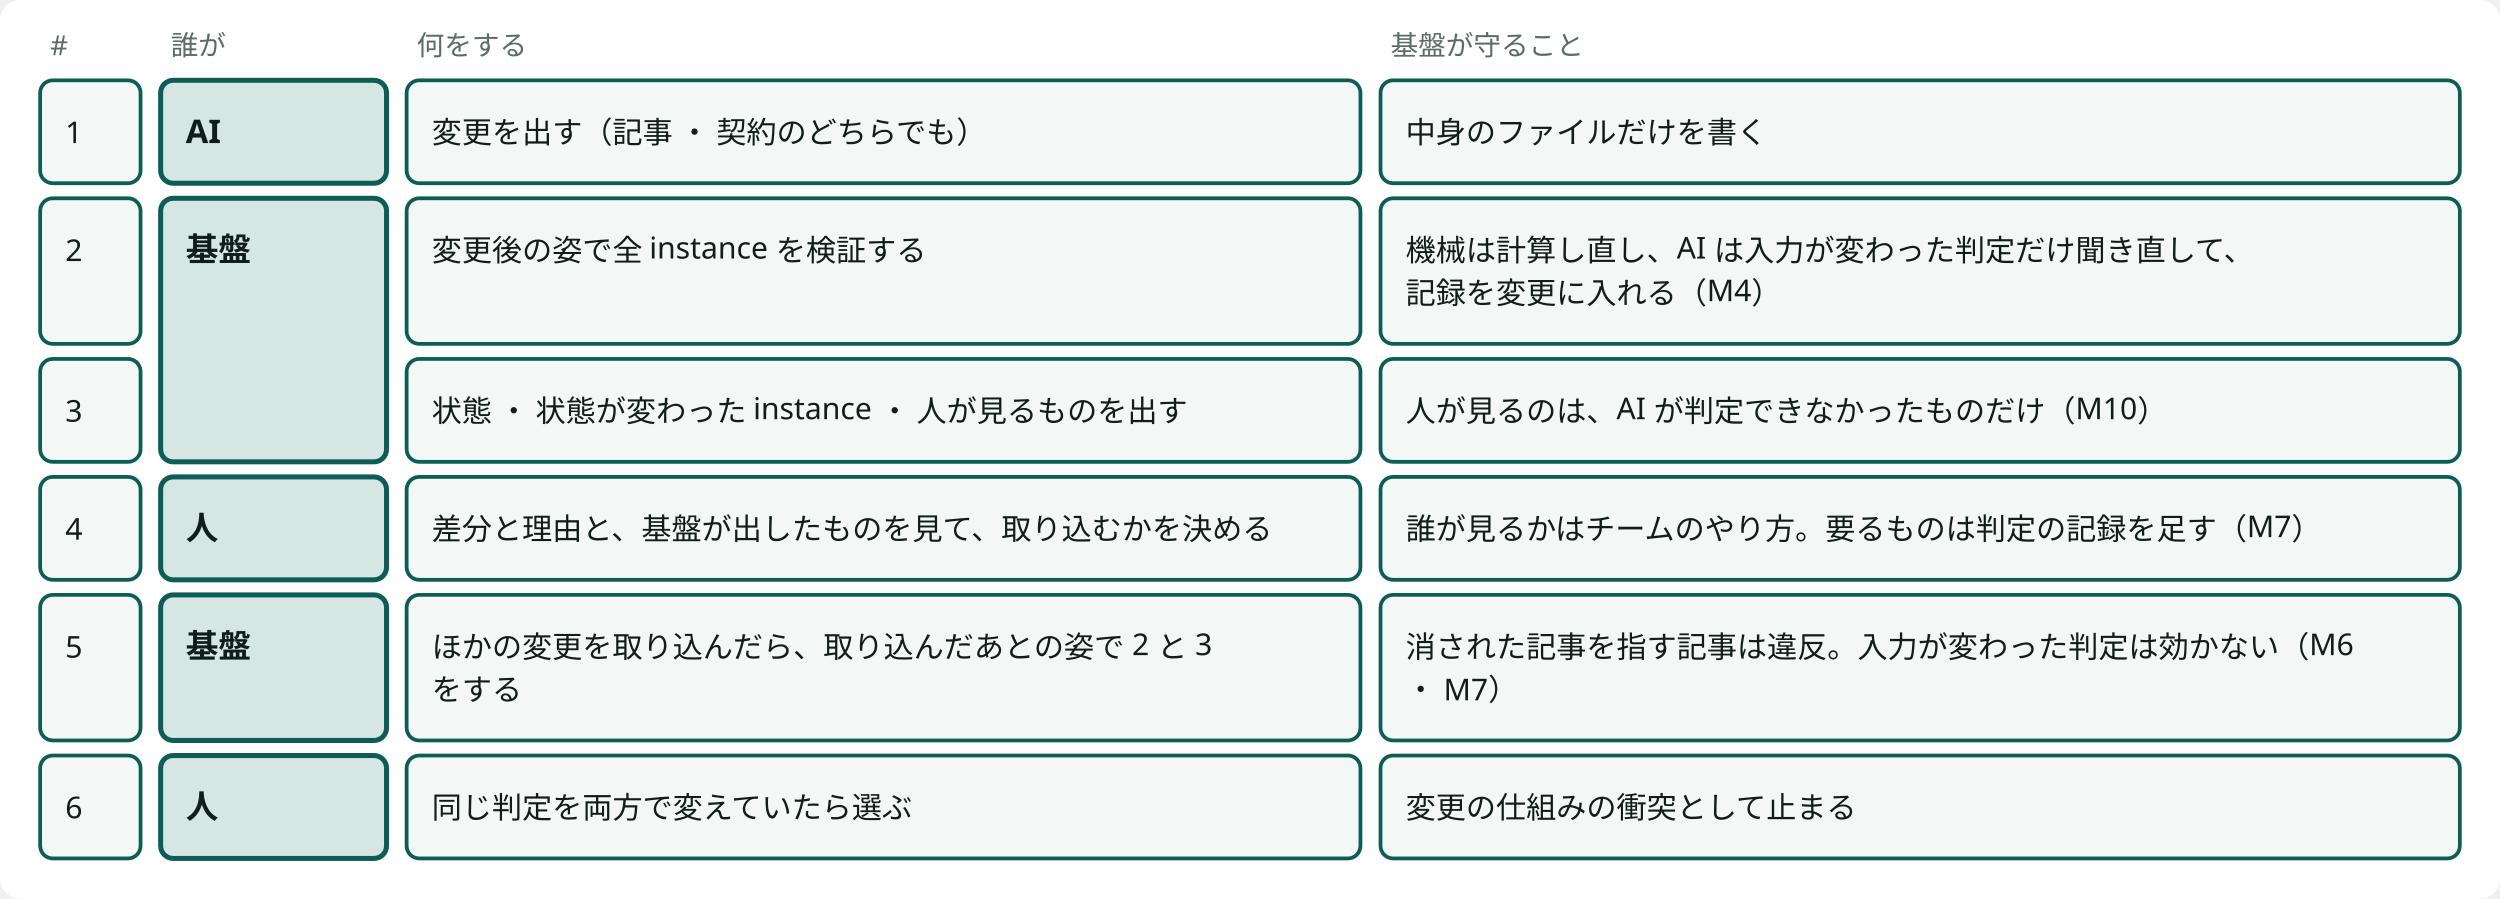
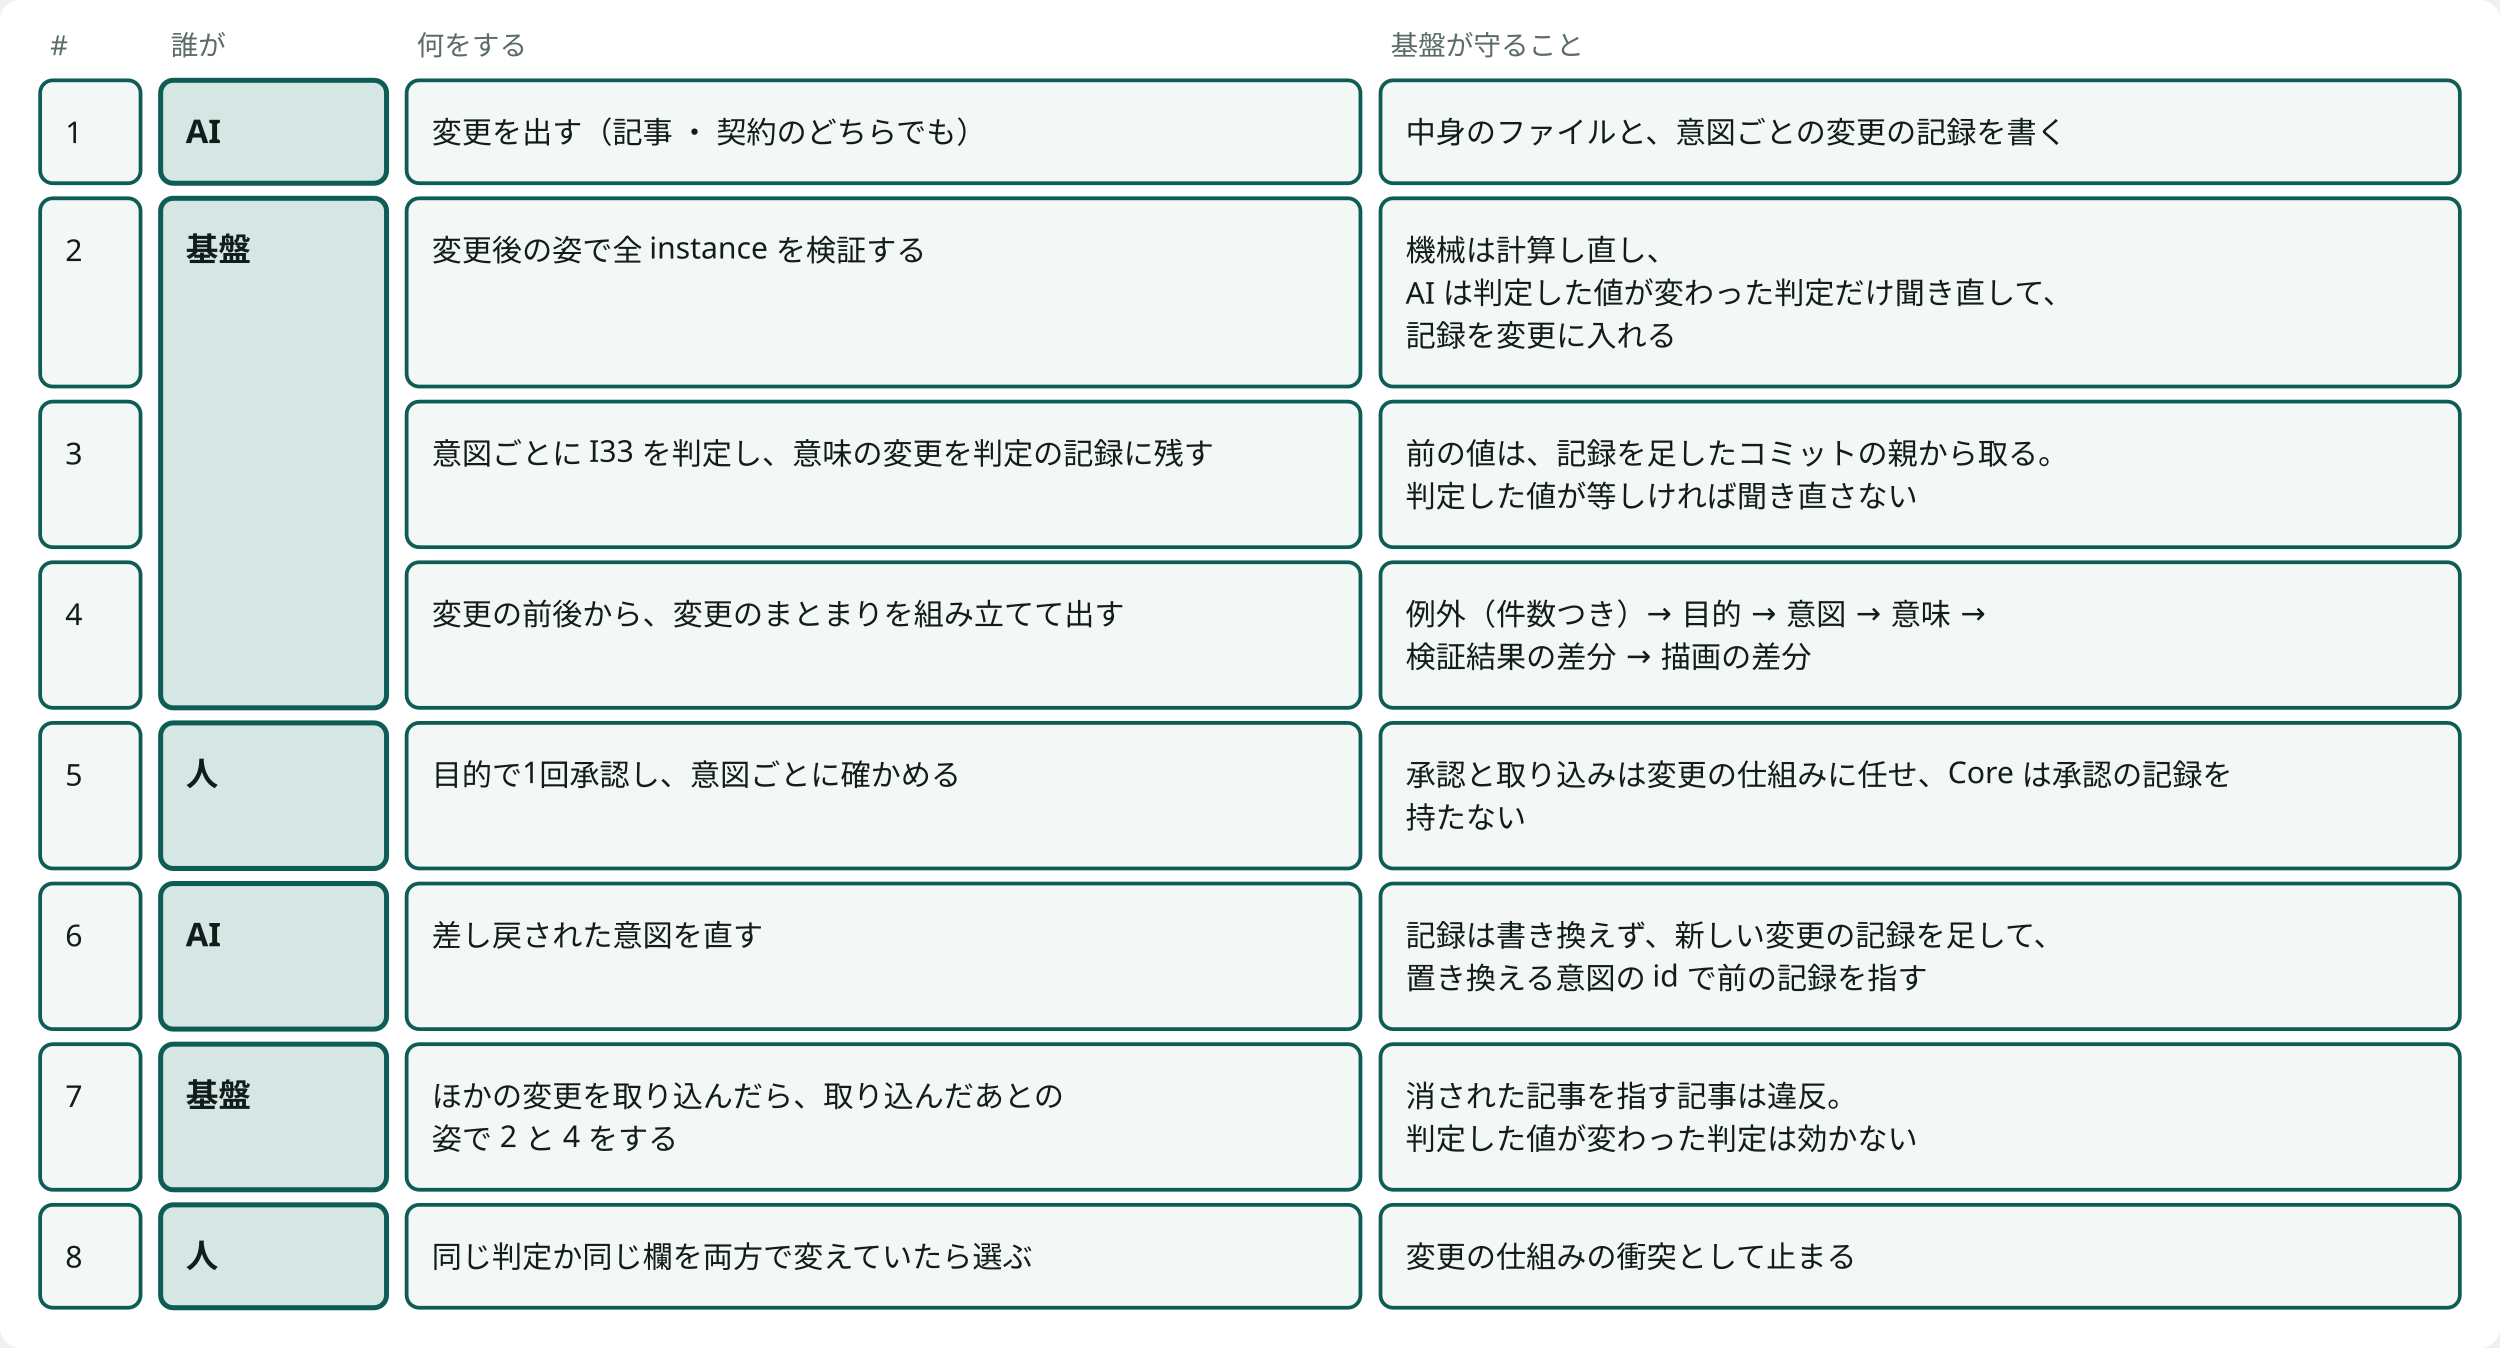
- <svg viewBox="0 0 996 358" style="min-width:900px" role="img" aria-label="チームでの1つの変更の流れ：基盤がするのは検証と、見るものを出すことだけ" class="dsvg">
+ <svg viewBox="0 0 996 537" style="min-width:900px" role="img" aria-label="チームでの1つの変更の流れ：基盤がするのは検証と、変更のまとまりを出すことだけ" class="dsvg">
  <style data-dsvg="dark">.dsvg .canvas{fill:var(--dsvg-area-fill,#FFFFFF)}.dsvg .note{fill:var(--dsvg-ink-soft,#5B6B66);font-size:11px}.dsvg .box.focus{fill:var(--dsvg-accent-bg,#D5E6E3);stroke:var(--dsvg-accent,#0D5C55)}.dsvg .title{fill:var(--dsvg-ink,#111D1A);font-size:13px;font-weight:700}.dsvg .box{fill:var(--dsvg-box-fill,#F3F7F5);stroke:var(--dsvg-accent,#0D5C55)}.dsvg .label{fill:var(--dsvg-ink,#111D1A);font-size:12px}@media (prefers-color-scheme:dark){:root:not([data-theme="light"]) .dsvg,.dsvg:root:not([data-theme="light"]){--dsvg-area-fill:#22302D;--dsvg-ink-soft:#9DADA8;--dsvg-accent-bg:#173330;--dsvg-accent:#6CC9B8;--dsvg-ink:#E6EEEB;--dsvg-box-fill:#16211E}}:root[data-theme="dark"] .dsvg{--dsvg-area-fill:#22302D;--dsvg-ink-soft:#9DADA8;--dsvg-accent-bg:#173330;--dsvg-accent:#6CC9B8;--dsvg-ink:#E6EEEB;--dsvg-box-fill:#16211E}</style>
-   <rect data-dsvg="canvas" class="canvas" x="0.0" y="0.0" width="996.0" height="358.0" fill="#FFFFFF" rx="8" />
+   <rect data-dsvg="canvas" class="canvas" x="0.0" y="0.0" width="996.0" height="537.0" fill="#FFFFFF" rx="8" />
  <text class="note" x="20" y="22" font-family="Noto Sans JP, Hiragino Kaku Gothic ProN, sans-serif" font-size="11" fill="#5B6B66">#</text>
  <text class="note" x="68" y="22" font-family="Noto Sans JP, Hiragino Kaku Gothic ProN, sans-serif" font-size="11" fill="#5B6B66">誰が</text>
  <text class="note" x="166" y="22" font-family="Noto Sans JP, Hiragino Kaku Gothic ProN, sans-serif" font-size="11" fill="#5B6B66">何をする</text>
  <text class="note" x="554" y="22" font-family="Noto Sans JP, Hiragino Kaku Gothic ProN, sans-serif" font-size="11" fill="#5B6B66">基盤が守ること</text>
  <rect class="box focus" x="64" y="32" width="90" height="41" fill="#D5E6E3" stroke="#0D5C55" stroke-width="2" rx="5" />
  <text class="title" x="74" y="57" font-family="Noto Sans JP, Hiragino Kaku Gothic ProN, sans-serif" font-size="13" font-weight="700" fill="#111D1A">AI</text>
-   <rect class="box focus" x="64" y="79" width="90" height="105" fill="#D5E6E3" stroke="#0D5C55" stroke-width="2" rx="5" />
+   <rect class="box focus" x="64" y="79" width="90" height="203" fill="#D5E6E3" stroke="#0D5C55" stroke-width="2" rx="5" />
  <text class="title" x="74" y="104" font-family="Noto Sans JP, Hiragino Kaku Gothic ProN, sans-serif" font-size="13" font-weight="700" fill="#111D1A">基盤</text>
-   <rect class="box focus" x="64" y="190" width="90" height="41" fill="#D5E6E3" stroke="#0D5C55" stroke-width="2" rx="5" />
-   <text class="title" x="74" y="215" font-family="Noto Sans JP, Hiragino Kaku Gothic ProN, sans-serif" font-size="13" font-weight="700" fill="#111D1A">人</text>
-   <rect class="box focus" x="64" y="237" width="90" height="58" fill="#D5E6E3" stroke="#0D5C55" stroke-width="2" rx="5" />
-   <text class="title" x="74" y="262" font-family="Noto Sans JP, Hiragino Kaku Gothic ProN, sans-serif" font-size="13" font-weight="700" fill="#111D1A">基盤</text>
-   <rect class="box focus" x="64" y="301" width="90" height="41" fill="#D5E6E3" stroke="#0D5C55" stroke-width="2" rx="5" />
-   <text class="title" x="74" y="326" font-family="Noto Sans JP, Hiragino Kaku Gothic ProN, sans-serif" font-size="13" font-weight="700" fill="#111D1A">人</text>
+   <rect class="box focus" x="64" y="288" width="90" height="58" fill="#D5E6E3" stroke="#0D5C55" stroke-width="2" rx="5" />
+   <text class="title" x="74" y="313" font-family="Noto Sans JP, Hiragino Kaku Gothic ProN, sans-serif" font-size="13" font-weight="700" fill="#111D1A">人</text>
+   <rect class="box focus" x="64" y="352" width="90" height="58" fill="#D5E6E3" stroke="#0D5C55" stroke-width="2" rx="5" />
+   <text class="title" x="74" y="377" font-family="Noto Sans JP, Hiragino Kaku Gothic ProN, sans-serif" font-size="13" font-weight="700" fill="#111D1A">AI</text>
+   <rect class="box focus" x="64" y="416" width="90" height="58" fill="#D5E6E3" stroke="#0D5C55" stroke-width="2" rx="5" />
+   <text class="title" x="74" y="441" font-family="Noto Sans JP, Hiragino Kaku Gothic ProN, sans-serif" font-size="13" font-weight="700" fill="#111D1A">基盤</text>
+   <rect class="box focus" x="64" y="480" width="90" height="41" fill="#D5E6E3" stroke="#0D5C55" stroke-width="2" rx="5" />
+   <text class="title" x="74" y="505" font-family="Noto Sans JP, Hiragino Kaku Gothic ProN, sans-serif" font-size="13" font-weight="700" fill="#111D1A">人</text>
  <rect class="box" x="16" y="32" width="40" height="41" fill="#F3F7F5" stroke="#0D5C55" stroke-width="1.5" rx="5" />
  <text class="label" x="26" y="57" font-family="Noto Sans JP, Hiragino Kaku Gothic ProN, sans-serif" font-size="12" fill="#111D1A">1</text>
  <rect class="box" x="162" y="32" width="380" height="41" fill="#F3F7F5" stroke="#0D5C55" stroke-width="1.5" rx="5" />
  <text class="label" x="172" y="57" font-family="Noto Sans JP, Hiragino Kaku Gothic ProN, sans-serif" font-size="12" fill="#111D1A">変更を出す（記事 ・ 契約のどちらでも）</text>
  <rect class="box" x="550" y="32" width="430" height="41" fill="#F3F7F5" stroke="#0D5C55" stroke-width="1.5" rx="5" />
-   <text class="label" x="560" y="57" font-family="Noto Sans JP, Hiragino Kaku Gothic ProN, sans-serif" font-size="12" fill="#111D1A">中身のファイルだけを書く</text>
-   <rect class="box" x="16" y="79" width="40" height="58" fill="#F3F7F5" stroke="#0D5C55" stroke-width="1.5" rx="5" />
+   <text class="label" x="560" y="57" font-family="Noto Sans JP, Hiragino Kaku Gothic ProN, sans-serif" font-size="12" fill="#111D1A">中身のファイルと、意図ごとの変更の記録を書く</text>
+   <rect class="box" x="16" y="79" width="40" height="75" fill="#F3F7F5" stroke="#0D5C55" stroke-width="1.5" rx="5" />
  <text class="label" x="26" y="104" font-family="Noto Sans JP, Hiragino Kaku Gothic ProN, sans-serif" font-size="12" fill="#111D1A">2</text>
-   <rect class="box" x="162" y="79" width="380" height="58" fill="#F3F7F5" stroke="#0D5C55" stroke-width="1.5" rx="5" />
+   <rect class="box" x="162" y="79" width="380" height="75" fill="#F3F7F5" stroke="#0D5C55" stroke-width="1.5" rx="5" />
  <text class="label" x="172" y="104" font-family="Noto Sans JP, Hiragino Kaku Gothic ProN, sans-serif" font-size="12" fill="#111D1A">変更後の姿で全 instance を検証する</text>
-   <rect class="box" x="550" y="79" width="430" height="58" fill="#F3F7F5" stroke="#0D5C55" stroke-width="1.5" rx="5" />
-   <text class="label" x="560" y="104" font-family="Noto Sans JP, Hiragino Kaku Gothic ProN, sans-serif" font-size="12" fill="#111D1A">機械は計算し直し、AI は入力が変わった判定だけ聞き直して、</text>
-   <text class="label" x="560" y="121" font-family="Noto Sans JP, Hiragino Kaku Gothic ProN, sans-serif" font-size="12" fill="#111D1A">記録を変更に入れる（M4）</text>
-   <rect class="box" x="16" y="143" width="40" height="41" fill="#F3F7F5" stroke="#0D5C55" stroke-width="1.5" rx="5" />
-   <text class="label" x="26" y="168" font-family="Noto Sans JP, Hiragino Kaku Gothic ProN, sans-serif" font-size="12" fill="#111D1A">3</text>
-   <rect class="box" x="162" y="143" width="380" height="41" fill="#F3F7F5" stroke="#0D5C55" stroke-width="1.5" rx="5" />
-   <text class="label" x="172" y="168" font-family="Noto Sans JP, Hiragino Kaku Gothic ProN, sans-serif" font-size="12" fill="#111D1A">状態 ・ 状態が変わった instance ・ 人が見るものを出す</text>
-   <rect class="box" x="550" y="143" width="430" height="41" fill="#F3F7F5" stroke="#0D5C55" stroke-width="1.5" rx="5" />
-   <text class="label" x="560" y="168" font-family="Noto Sans JP, Hiragino Kaku Gothic ProN, sans-serif" font-size="12" fill="#111D1A">人が見るのは、AI が判定できなかったものだけ（M10）</text>
-   <rect class="box" x="16" y="190" width="40" height="41" fill="#F3F7F5" stroke="#0D5C55" stroke-width="1.5" rx="5" />
-   <text class="label" x="26" y="215" font-family="Noto Sans JP, Hiragino Kaku Gothic ProN, sans-serif" font-size="12" fill="#111D1A">4</text>
-   <rect class="box" x="162" y="190" width="380" height="41" fill="#F3F7F5" stroke="#0D5C55" stroke-width="1.5" rx="5" />
-   <text class="label" x="172" y="215" font-family="Noto Sans JP, Hiragino Kaku Gothic ProN, sans-serif" font-size="12" fill="#111D1A">差分と理由と、基盤が出したものを見て、取り込むかを決める</text>
-   <rect class="box" x="550" y="190" width="430" height="41" fill="#F3F7F5" stroke="#0D5C55" stroke-width="1.5" rx="5" />
-   <text class="label" x="560" y="215" font-family="Noto Sans JP, Hiragino Kaku Gothic ProN, sans-serif" font-size="12" fill="#111D1A">誰が見るかはチームのやり方。要るものは判定の記録を足す（M7）</text>
-   <rect class="box" x="16" y="237" width="40" height="58" fill="#F3F7F5" stroke="#0D5C55" stroke-width="1.5" rx="5" />
-   <text class="label" x="26" y="262" font-family="Noto Sans JP, Hiragino Kaku Gothic ProN, sans-serif" font-size="12" fill="#111D1A">5</text>
-   <rect class="box" x="162" y="237" width="380" height="58" fill="#F3F7F5" stroke="#0D5C55" stroke-width="1.5" rx="5" />
-   <text class="label" x="172" y="262" font-family="Noto Sans JP, Hiragino Kaku Gothic ProN, sans-serif" font-size="12" fill="#111D1A">ほかの変更を取り込んだら、取り込んだあとの姿で 2 と 3</text>
-   <text class="label" x="172" y="279" font-family="Noto Sans JP, Hiragino Kaku Gothic ProN, sans-serif" font-size="12" fill="#111D1A">をする</text>
-   <rect class="box" x="550" y="237" width="430" height="58" fill="#F3F7F5" stroke="#0D5C55" stroke-width="1.5" rx="5" />
-   <text class="label" x="560" y="262" font-family="Noto Sans JP, Hiragino Kaku Gothic ProN, sans-serif" font-size="12" fill="#111D1A">消された記事を指す記事は違反。入力が変わった判定は効かない（M6</text>
-   <text class="label" x="560" y="279" font-family="Noto Sans JP, Hiragino Kaku Gothic ProN, sans-serif" font-size="12" fill="#111D1A"> ・ M7）</text>
-   <rect class="box" x="16" y="301" width="40" height="41" fill="#F3F7F5" stroke="#0D5C55" stroke-width="1.5" rx="5" />
-   <text class="label" x="26" y="326" font-family="Noto Sans JP, Hiragino Kaku Gothic ProN, sans-serif" font-size="12" fill="#111D1A">6</text>
-   <rect class="box" x="162" y="301" width="380" height="41" fill="#F3F7F5" stroke="#0D5C55" stroke-width="1.5" rx="5" />
-   <text class="label" x="172" y="326" font-family="Noto Sans JP, Hiragino Kaku Gothic ProN, sans-serif" font-size="12" fill="#111D1A">同じ判定を両方で変えていたら選ぶ</text>
-   <rect class="box" x="550" y="301" width="430" height="41" fill="#F3F7F5" stroke="#0D5C55" stroke-width="1.5" rx="5" />
-   <text class="label" x="560" y="326" font-family="Noto Sans JP, Hiragino Kaku Gothic ProN, sans-serif" font-size="12" fill="#111D1A">変更の仕組みの衝突として止まる</text>
+   <rect class="box" x="550" y="79" width="430" height="75" fill="#F3F7F5" stroke="#0D5C55" stroke-width="1.5" rx="5" />
+   <text class="label" x="560" y="104" font-family="Noto Sans JP, Hiragino Kaku Gothic ProN, sans-serif" font-size="12" fill="#111D1A">機械は計算し直し、</text>
+   <text class="label" x="560" y="121" font-family="Noto Sans JP, Hiragino Kaku Gothic ProN, sans-serif" font-size="12" fill="#111D1A">AI は判定した値が変わった判定だけ聞き直して、</text>
+   <text class="label" x="560" y="138" font-family="Noto Sans JP, Hiragino Kaku Gothic ProN, sans-serif" font-size="12" fill="#111D1A">記録を変更に入れる</text>
+   <rect class="box" x="16" y="160" width="40" height="58" fill="#F3F7F5" stroke="#0D5C55" stroke-width="1.5" rx="5" />
+   <text class="label" x="26" y="185" font-family="Noto Sans JP, Hiragino Kaku Gothic ProN, sans-serif" font-size="12" fill="#111D1A">3</text>
+   <rect class="box" x="162" y="160" width="380" height="58" fill="#F3F7F5" stroke="#0D5C55" stroke-width="1.5" rx="5" />
+   <text class="label" x="172" y="185" font-family="Noto Sans JP, Hiragino Kaku Gothic ProN, sans-serif" font-size="12" fill="#111D1A">意図ごとに I33 を判定し、意味の変更を判定の記録に残す</text>
+   <rect class="box" x="550" y="160" width="430" height="58" fill="#F3F7F5" stroke="#0D5C55" stroke-width="1.5" rx="5" />
+   <text class="label" x="560" y="185" font-family="Noto Sans JP, Hiragino Kaku Gothic ProN, sans-serif" font-size="12" fill="#111D1A">前の値は、記録を足したコミットの親から取る。</text>
+   <text class="label" x="560" y="202" font-family="Noto Sans JP, Hiragino Kaku Gothic ProN, sans-serif" font-size="12" fill="#111D1A">判定した値が等しければ聞き直さない</text>
+   <rect class="box" x="16" y="224" width="40" height="58" fill="#F3F7F5" stroke="#0D5C55" stroke-width="1.5" rx="5" />
+   <text class="label" x="26" y="249" font-family="Noto Sans JP, Hiragino Kaku Gothic ProN, sans-serif" font-size="12" fill="#111D1A">4</text>
+   <rect class="box" x="162" y="224" width="380" height="58" fill="#F3F7F5" stroke="#0D5C55" stroke-width="1.5" rx="5" />
+   <text class="label" x="172" y="249" font-family="Noto Sans JP, Hiragino Kaku Gothic ProN, sans-serif" font-size="12" fill="#111D1A">変更の前後から、変更のまとまりを組み立てて出す</text>
+   <rect class="box" x="550" y="224" width="430" height="58" fill="#F3F7F5" stroke="#0D5C55" stroke-width="1.5" rx="5" />
+   <text class="label" x="560" y="249" font-family="Noto Sans JP, Hiragino Kaku Gothic ProN, sans-serif" font-size="12" fill="#111D1A">例外（件数つき）→ 目的 → 意図 → 意味 →</text>
+   <text class="label" x="560" y="266" font-family="Noto Sans JP, Hiragino Kaku Gothic ProN, sans-serif" font-size="12" fill="#111D1A">検証結果の差分 → 描画の差分</text>
+   <rect class="box" x="16" y="288" width="40" height="58" fill="#F3F7F5" stroke="#0D5C55" stroke-width="1.5" rx="5" />
+   <text class="label" x="26" y="313" font-family="Noto Sans JP, Hiragino Kaku Gothic ProN, sans-serif" font-size="12" fill="#111D1A">5</text>
+   <rect class="box" x="162" y="288" width="380" height="58" fill="#F3F7F5" stroke="#0D5C55" stroke-width="1.5" rx="5" />
+   <text class="label" x="172" y="313" font-family="Noto Sans JP, Hiragino Kaku Gothic ProN, sans-serif" font-size="12" fill="#111D1A">目的で1回承認し、意図ごとに確かめる</text>
+   <rect class="box" x="550" y="288" width="430" height="58" fill="#F3F7F5" stroke="#0D5C55" stroke-width="1.5" rx="5" />
+   <text class="label" x="560" y="313" font-family="Noto Sans JP, Hiragino Kaku Gothic ProN, sans-serif" font-size="12" fill="#111D1A">承認と取り込みは変更の仕組みに任せ、Core は承認の記録を</text>
+   <text class="label" x="560" y="330" font-family="Noto Sans JP, Hiragino Kaku Gothic ProN, sans-serif" font-size="12" fill="#111D1A">持たない</text>
+   <rect class="box" x="16" y="352" width="40" height="58" fill="#F3F7F5" stroke="#0D5C55" stroke-width="1.5" rx="5" />
+   <text class="label" x="26" y="377" font-family="Noto Sans JP, Hiragino Kaku Gothic ProN, sans-serif" font-size="12" fill="#111D1A">6</text>
+   <rect class="box" x="162" y="352" width="380" height="58" fill="#F3F7F5" stroke="#0D5C55" stroke-width="1.5" rx="5" />
+   <text class="label" x="172" y="377" font-family="Noto Sans JP, Hiragino Kaku Gothic ProN, sans-serif" font-size="12" fill="#111D1A">差し戻された意図を直す</text>
+   <rect class="box" x="550" y="352" width="430" height="58" fill="#F3F7F5" stroke="#0D5C55" stroke-width="1.5" rx="5" />
+   <text class="label" x="560" y="377" font-family="Noto Sans JP, Hiragino Kaku Gothic ProN, sans-serif" font-size="12" fill="#111D1A">記録は書き換えず、新しい変更の記録を足して、</text>
+   <text class="label" x="560" y="394" font-family="Noto Sans JP, Hiragino Kaku Gothic ProN, sans-serif" font-size="12" fill="#111D1A">置き換える意図の id で前の記録を指す</text>
+   <rect class="box" x="16" y="416" width="40" height="58" fill="#F3F7F5" stroke="#0D5C55" stroke-width="1.5" rx="5" />
+   <text class="label" x="26" y="441" font-family="Noto Sans JP, Hiragino Kaku Gothic ProN, sans-serif" font-size="12" fill="#111D1A">7</text>
+   <rect class="box" x="162" y="416" width="380" height="58" fill="#F3F7F5" stroke="#0D5C55" stroke-width="1.5" rx="5" />
+   <text class="label" x="172" y="441" font-family="Noto Sans JP, Hiragino Kaku Gothic ProN, sans-serif" font-size="12" fill="#111D1A">ほかの変更を取り込んだら、取り込んだあとの</text>
+   <text class="label" x="172" y="458" font-family="Noto Sans JP, Hiragino Kaku Gothic ProN, sans-serif" font-size="12" fill="#111D1A">姿で 2 と 4 をする</text>
+   <rect class="box" x="550" y="416" width="430" height="58" fill="#F3F7F5" stroke="#0D5C55" stroke-width="1.5" rx="5" />
+   <text class="label" x="560" y="441" font-family="Noto Sans JP, Hiragino Kaku Gothic ProN, sans-serif" font-size="12" fill="#111D1A">消された記事を指す記事は違反。</text>
+   <text class="label" x="560" y="458" font-family="Noto Sans JP, Hiragino Kaku Gothic ProN, sans-serif" font-size="12" fill="#111D1A">判定した値が変わった判定は効かない</text>
+   <rect class="box" x="16" y="480" width="40" height="41" fill="#F3F7F5" stroke="#0D5C55" stroke-width="1.5" rx="5" />
+   <text class="label" x="26" y="505" font-family="Noto Sans JP, Hiragino Kaku Gothic ProN, sans-serif" font-size="12" fill="#111D1A">8</text>
+   <rect class="box" x="162" y="480" width="380" height="41" fill="#F3F7F5" stroke="#0D5C55" stroke-width="1.5" rx="5" />
+   <text class="label" x="172" y="505" font-family="Noto Sans JP, Hiragino Kaku Gothic ProN, sans-serif" font-size="12" fill="#111D1A">同じ判定か同じ欄を両方で変えていたら選ぶ</text>
+   <rect class="box" x="550" y="480" width="430" height="41" fill="#F3F7F5" stroke="#0D5C55" stroke-width="1.5" rx="5" />
+   <text class="label" x="560" y="505" font-family="Noto Sans JP, Hiragino Kaku Gothic ProN, sans-serif" font-size="12" fill="#111D1A">変更の仕組みの衝突として止まる</text>
</svg>
